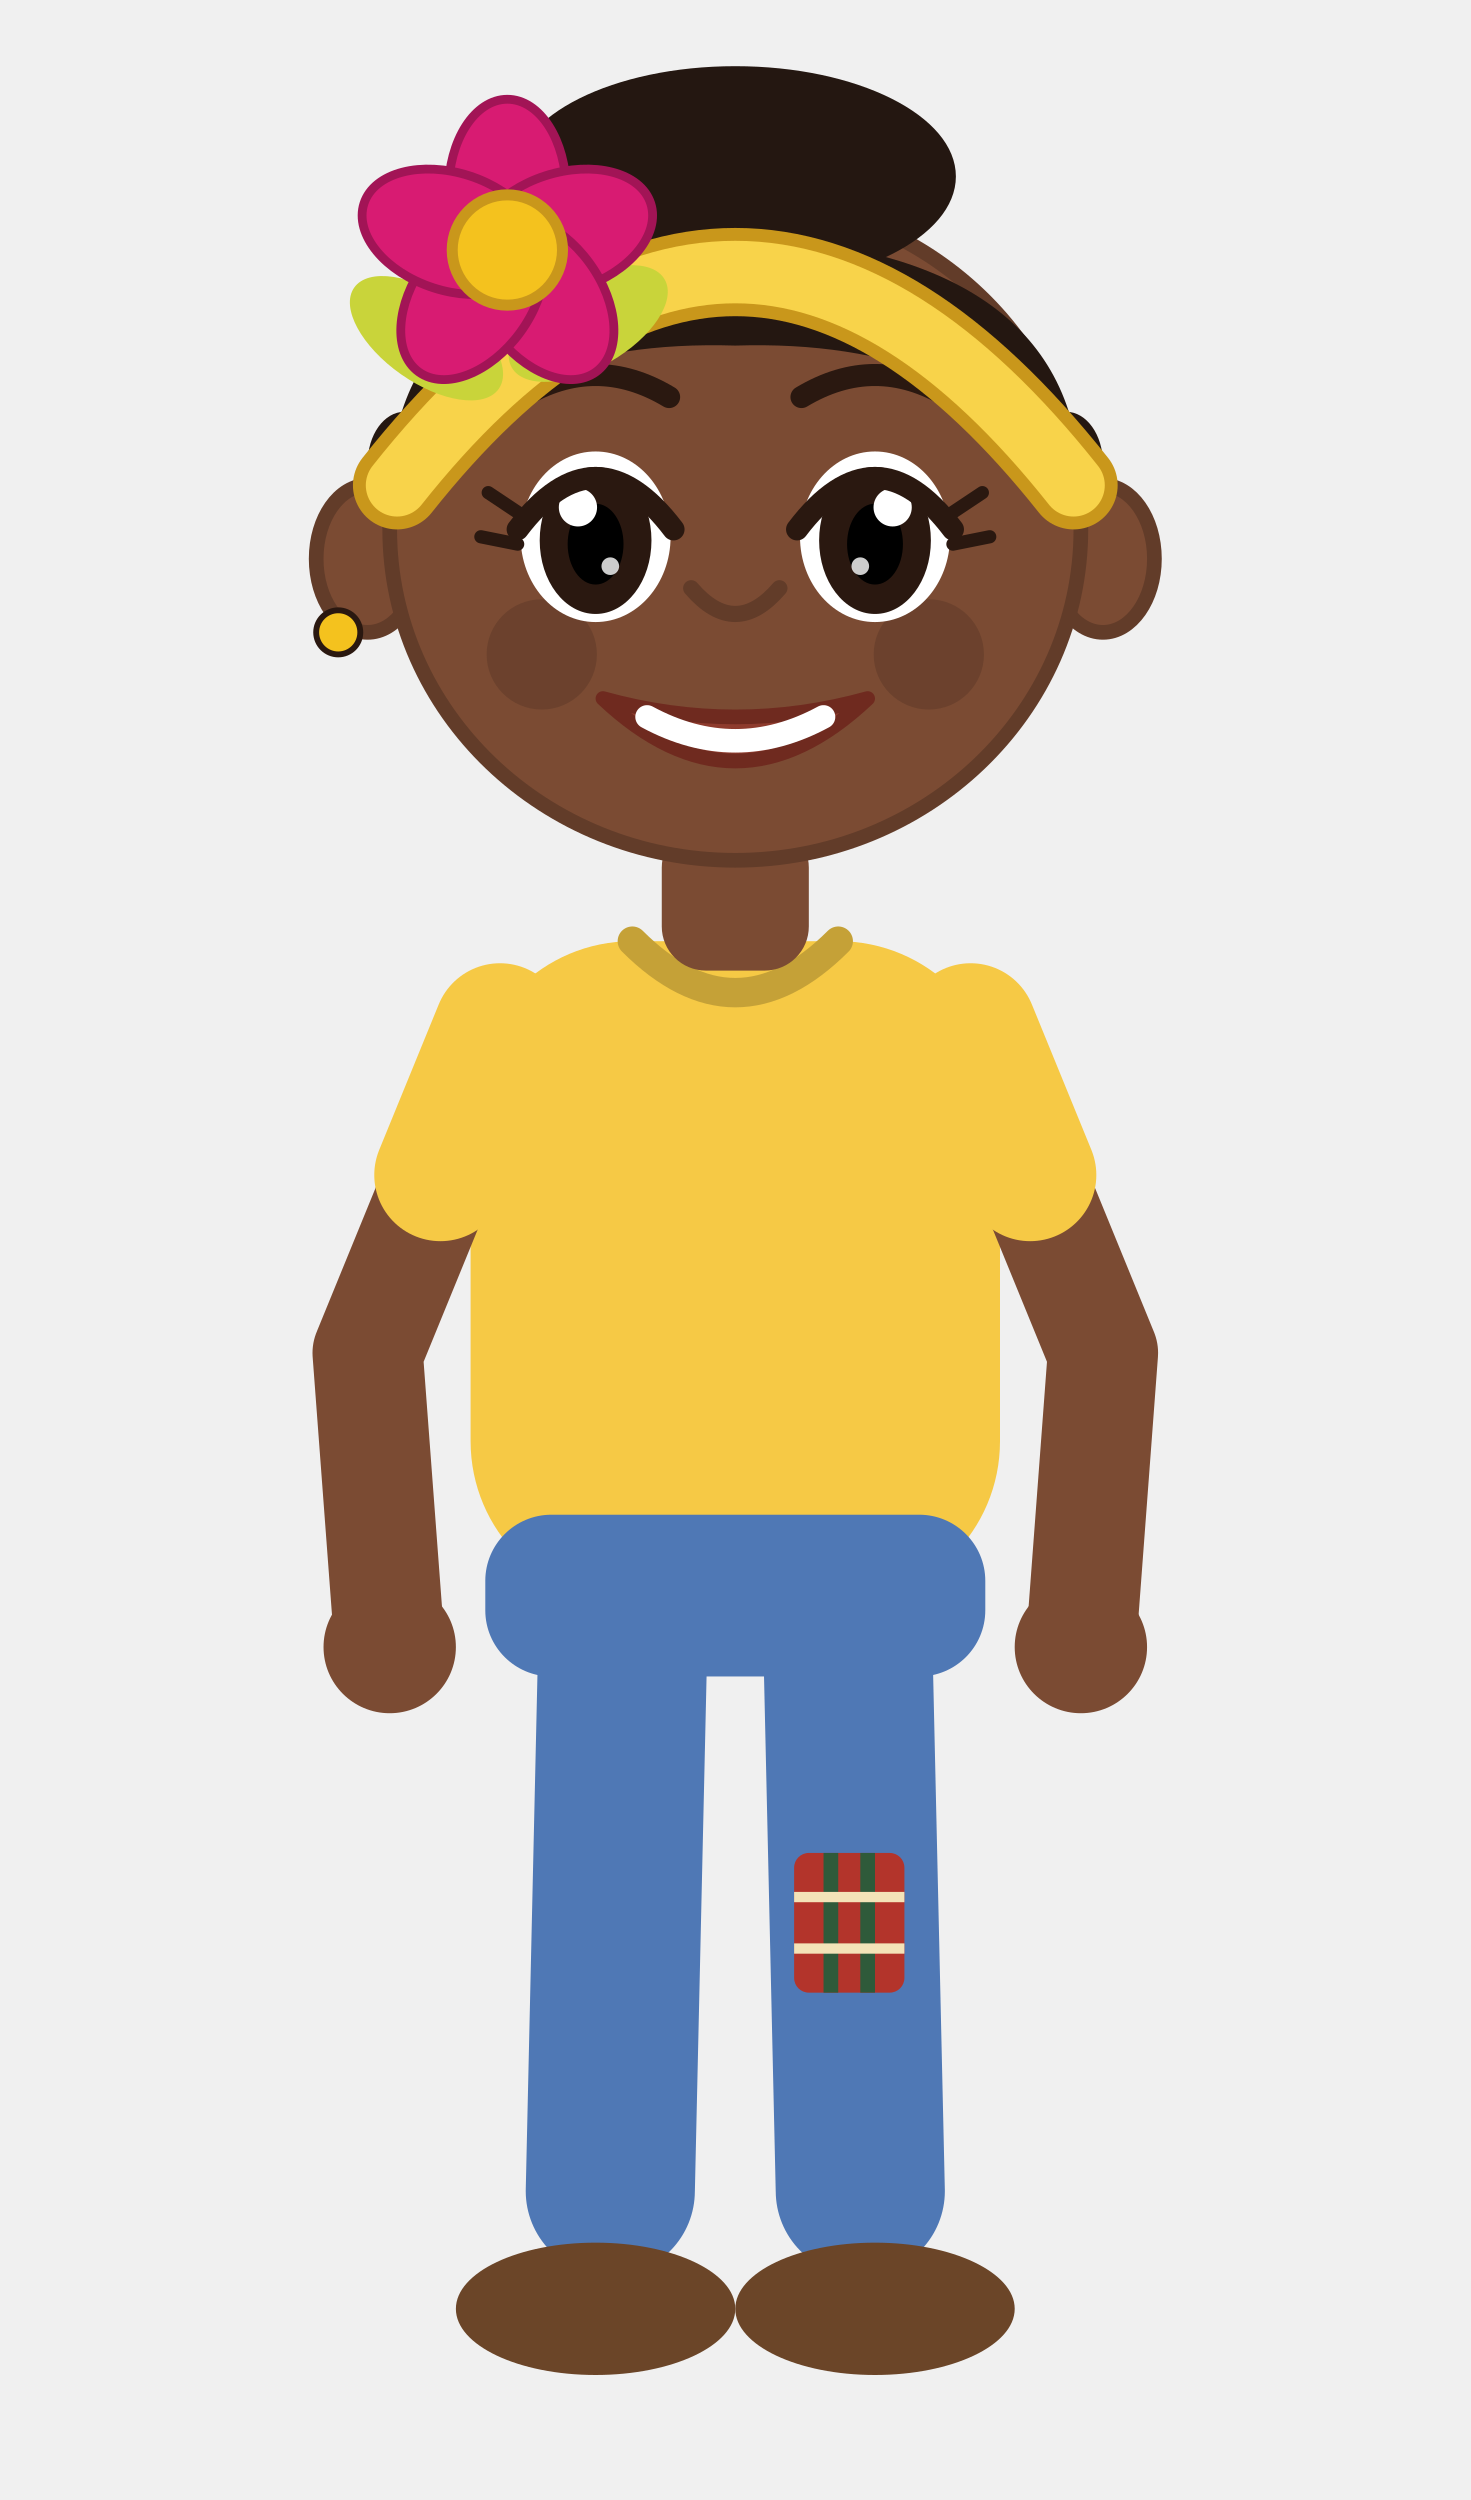
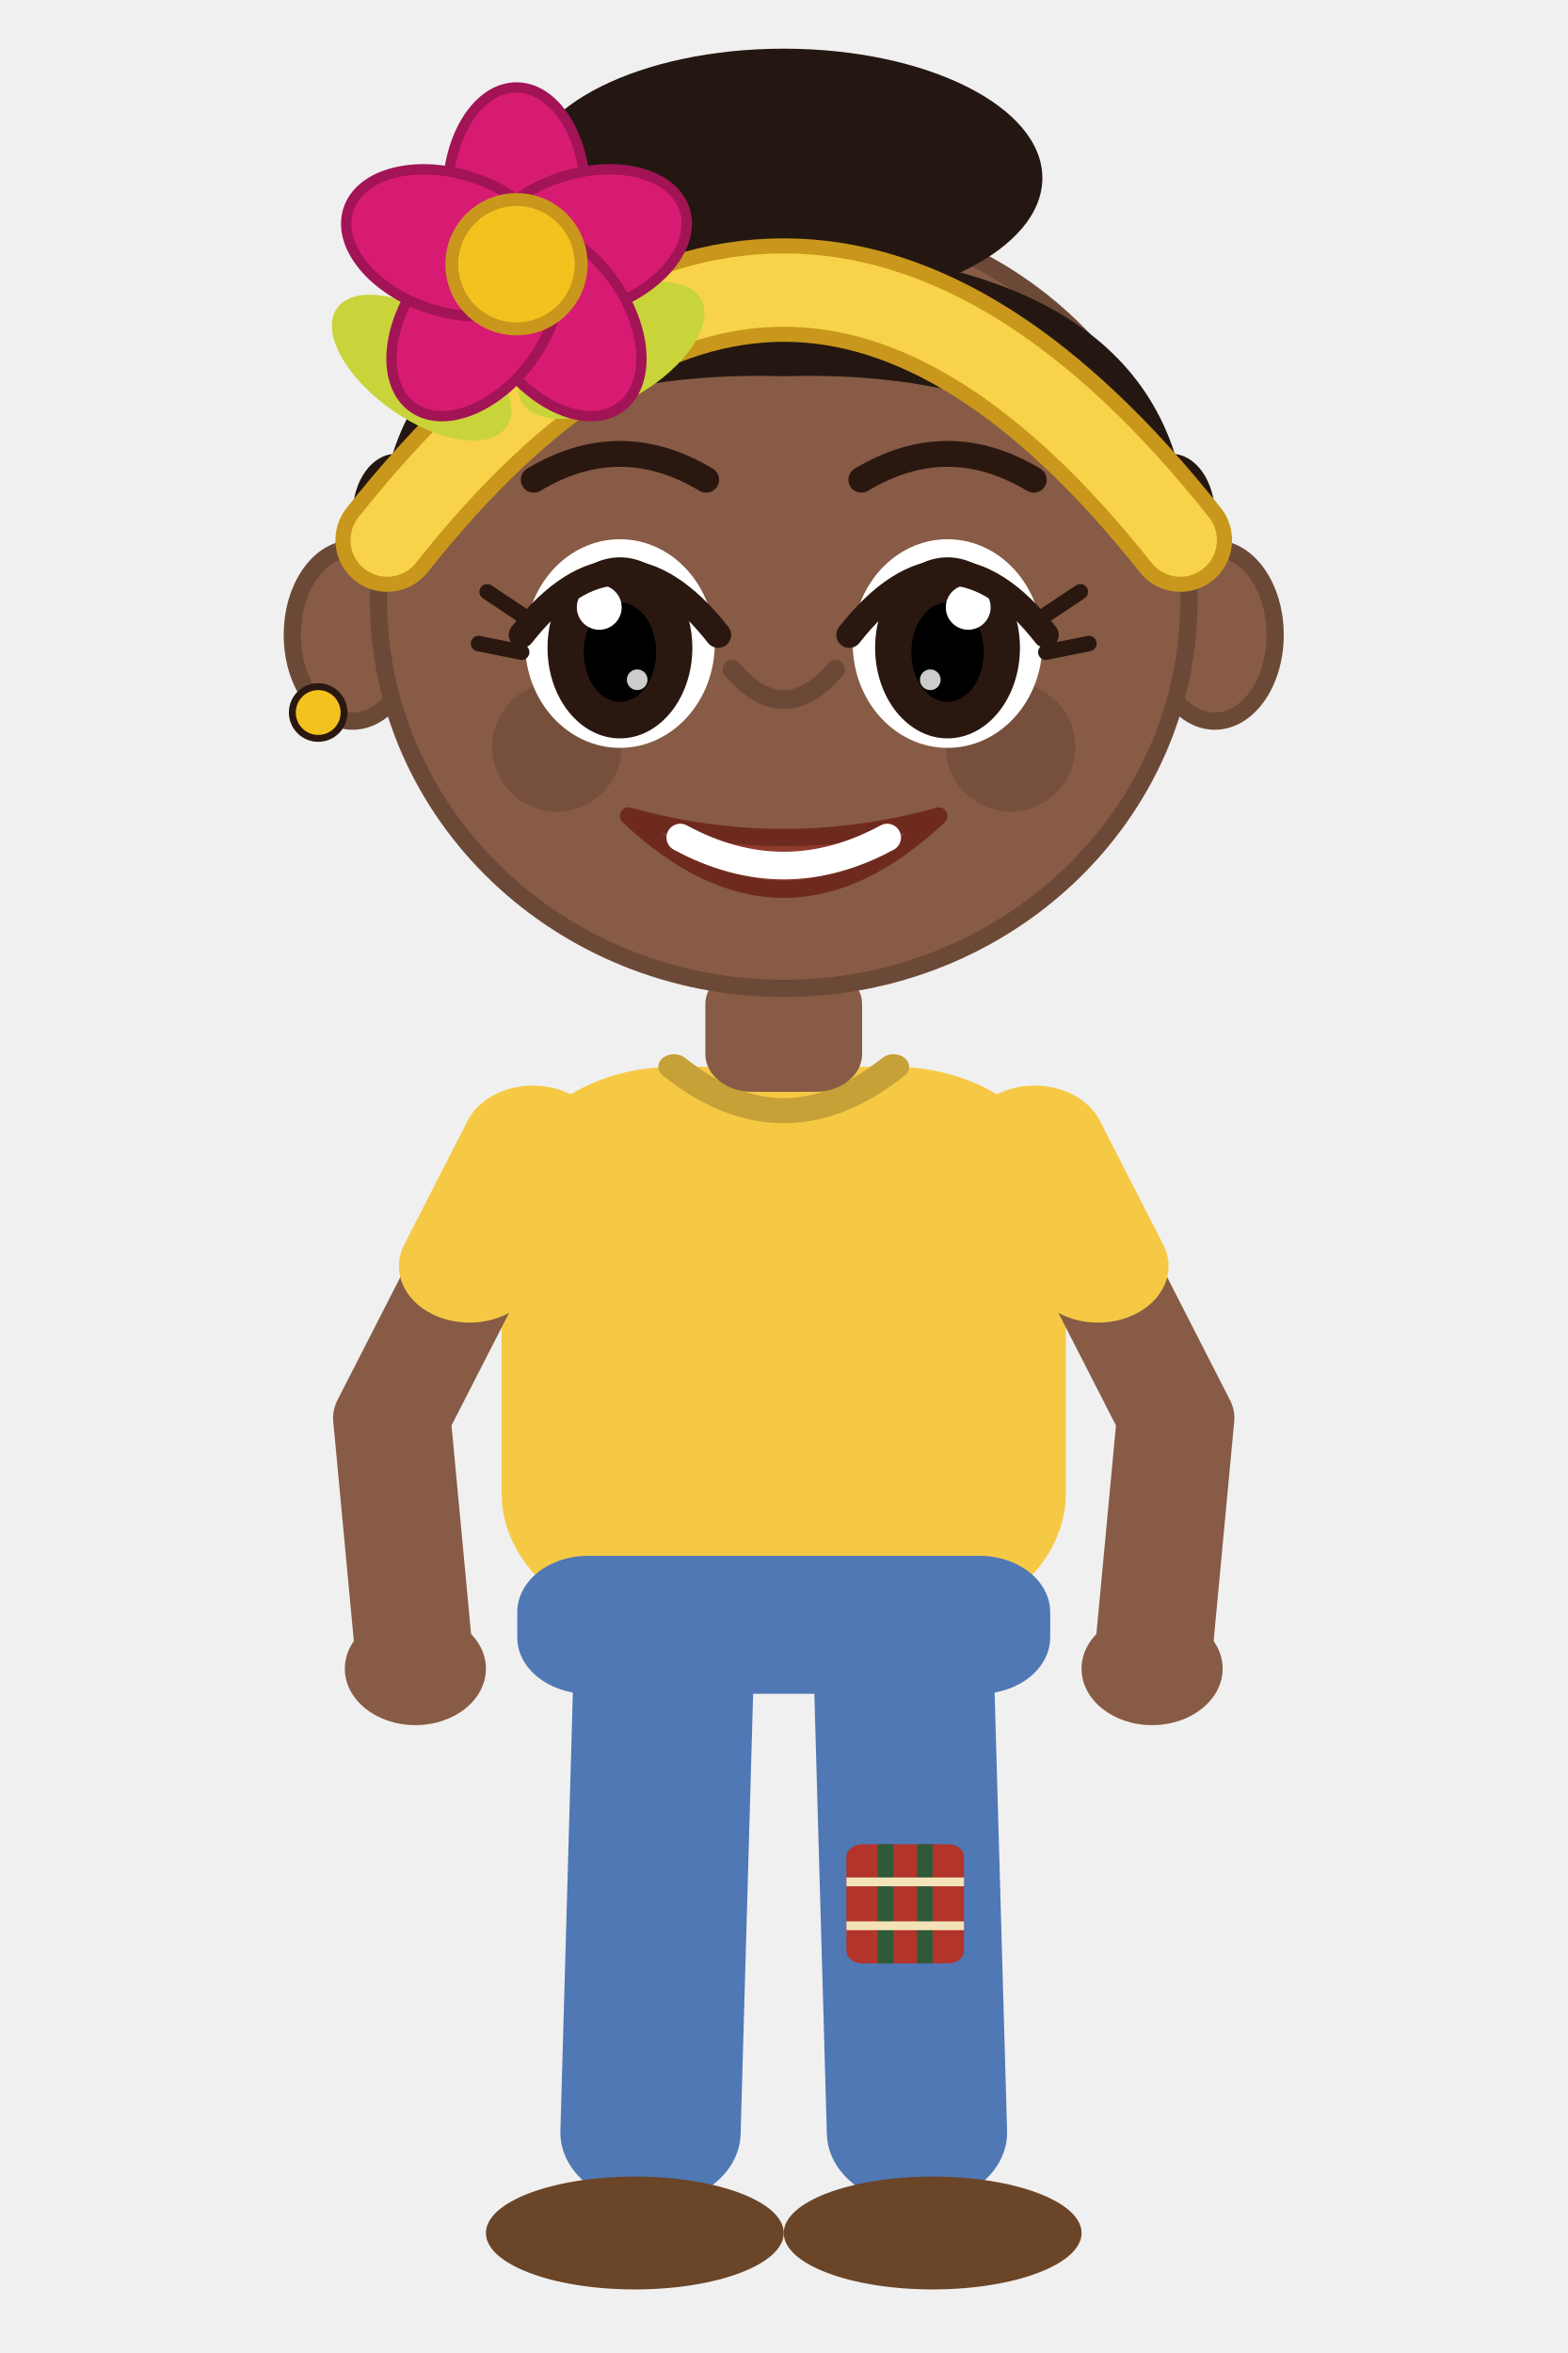
- <svg xmlns="http://www.w3.org/2000/svg" viewBox="0 0 200 340" width="400" height="680" role="img" aria-label="Niña de CIMIENTO">
-   <g stroke="#4F78B5" stroke-width="23" stroke-linecap="round">
-     <line x1="85" y1="210" x2="83" y2="298" />
-     <line x1="115" y1="210" x2="117" y2="298" />
-   </g>
-   <g>
-     <rect x="108" y="252" width="15" height="19" rx="2" fill="#B3342B" />
-     <g stroke="#2F5A3A" stroke-width="2">
-       <line x1="113" y1="252" x2="113" y2="271" />
-       <line x1="118" y1="252" x2="118" y2="271" />
+ <svg xmlns="http://www.w3.org/2000/svg" viewBox="0 -8 200 300" width="453" height="680" role="img" aria-label="Niña de CIMIENTO">
+   <g transform="translate(0 128) scale(1 0.8) translate(0 -128)">
+     <g stroke="#4F78B5" stroke-width="23" stroke-linecap="round">
+       <line x1="85" y1="210" x2="83" y2="298" />
+       <line x1="115" y1="210" x2="117" y2="298" />
    </g>
-     <g stroke="#F4E3B8" stroke-width="1.4">
-       <line x1="108" y1="258" x2="123" y2="258" />
-       <line x1="108" y1="265" x2="123" y2="265" />
+     <g>
+       <rect x="108" y="252" width="15" height="19" rx="2" fill="#B3342B" />
+       <g stroke="#2F5A3A" stroke-width="2">
+         <line x1="113" y1="252" x2="113" y2="271" />
+         <line x1="118" y1="252" x2="118" y2="271" />
+       </g>
+       <g stroke="#F4E3B8" stroke-width="1.4">
+         <line x1="108" y1="258" x2="123" y2="258" />
+         <line x1="108" y1="265" x2="123" y2="265" />
+       </g>
+     </g>
+     <g fill="#6B4528">
+       <ellipse cx="81" cy="314" rx="19" ry="9" />
+       <ellipse cx="119" cy="314" rx="19" ry="9" />
+     </g>
+     <rect x="64" y="128" width="72" height="90" rx="22" fill="#F6C945" />
+     <rect x="66" y="206" width="68" height="22" rx="9" fill="#4F78B5" />
+     <path d="M 86 128 Q 100 142 114 128" stroke="#c5a137" stroke-width="4" fill="none" stroke-linecap="round" />
+     <rect x="90" y="112" width="20" height="20" rx="6" fill="#875B45" />
+     <g stroke-linecap="round" stroke-linejoin="round" fill="none">
+       <g>
+         <polyline points="68,140 50,184 53,224" stroke="#875B45" stroke-width="15" />
+         <line x1="68" y1="140" x2="59.9" y2="159.8" stroke="#F6C945" stroke-width="18" />
+         <circle cx="53" cy="224" r="9" fill="#875B45" stroke="none" />
+       </g>
+       <g>
+         <polyline points="132,140 150,184 147,224" stroke="#875B45" stroke-width="15" />
+         <line x1="132" y1="140" x2="140.1" y2="159.8" stroke="#F6C945" stroke-width="18" />
+         <circle cx="147" cy="224" r="9" fill="#875B45" stroke="none" />
+       </g>
    </g>
  </g>
-   <g fill="#6B4528">
-     <ellipse cx="81" cy="314" rx="19" ry="9" />
-     <ellipse cx="119" cy="314" rx="19" ry="9" />
-   </g>
-   <rect x="64" y="128" width="72" height="90" rx="22" fill="#F6C945" />
-   <rect x="66" y="206" width="68" height="22" rx="9" fill="#4F78B5" />
-   <path d="M 86 128 Q 100 142 114 128" stroke="#c5a137" stroke-width="4" fill="none" stroke-linecap="round" />
-   <rect x="90" y="112" width="20" height="20" rx="6" fill="#7B4B33" />
-   <g stroke-linecap="round" stroke-linejoin="round" fill="none">
+   <g transform="translate(100 118) scale(1.1) translate(-100 -118)">
    <g>
-       <polyline points="68,140 50,184 53,224" stroke="#7B4B33" stroke-width="15" />
-       <line x1="68" y1="140" x2="59.9" y2="159.8" stroke="#F6C945" stroke-width="18" />
-       <circle cx="53" cy="224" r="9" fill="#7B4B33" stroke="none" />
-     </g>
-     <g>
-       <polyline points="132,140 150,184 147,224" stroke="#7B4B33" stroke-width="15" />
-       <line x1="132" y1="140" x2="140.1" y2="159.8" stroke="#F6C945" stroke-width="18" />
-       <circle cx="147" cy="224" r="9" fill="#7B4B33" stroke="none" />
-     </g>
-   </g>
-   <g>
-     <ellipse cx="50" cy="76" rx="7" ry="10" fill="#7B4B33" stroke="#623c29" stroke-width="2" />
-     <ellipse cx="150" cy="76" rx="7" ry="10" fill="#7B4B33" stroke="#623c29" stroke-width="2" />
-     <ellipse cx="100" cy="72" rx="47" ry="45" fill="#7B4B33" stroke="#623c29" stroke-width="2" />
-     <circle cx="73.68" cy="89" r="7.5" fill="#593625" opacity="0.45" />
-     <circle cx="126.32" cy="89" r="7.5" fill="#593625" opacity="0.45" />
-     <g>
-       <ellipse cx="81" cy="73" rx="10.2" ry="11.6" fill="#FFFFFF" />
-       <ellipse cx="81" cy="73.5" rx="7.6" ry="10" fill="#2A1810" />
-       <ellipse cx="81" cy="74" rx="3.8" ry="5.5" fill="#000" />
-       <circle cx="78.6" cy="69" r="2.6" fill="#fff" />
-       <circle cx="83" cy="77" r="1.2" fill="#fff" opacity="0.8" />
-       <path d="M 70.4 72 Q 81 58 91.6 72" stroke="#2A1810" stroke-width="3" fill="none" stroke-linecap="round" />
-       <g stroke="#2A1810" stroke-width="1.8" stroke-linecap="round">
-         <line x1="70.9" y1="70" x2="66.4" y2="67" />
-         <line x1="70.4" y1="74" x2="65.4" y2="73" />
+       <ellipse cx="50" cy="77" rx="7" ry="10" fill="#875B45" stroke="#6c4937" stroke-width="2" />
+       <ellipse cx="150" cy="77" rx="7" ry="10" fill="#875B45" stroke="#6c4937" stroke-width="2" />
+       <ellipse cx="100" cy="73" rx="47" ry="45" fill="#875B45" stroke="#6c4937" stroke-width="2" />
+       <circle cx="73.68" cy="90" r="7.5" fill="#614232" opacity="0.45" />
+       <circle cx="126.32" cy="90" r="7.5" fill="#614232" opacity="0.45" />
+       <g>
+         <ellipse cx="81" cy="78" rx="11" ry="12.1" fill="#FFFFFF" />
+         <ellipse cx="81" cy="78.5" rx="8.4" ry="10.5" fill="#2A1810" />
+         <ellipse cx="81" cy="79" rx="4.2" ry="5.775" fill="#000" />
+         <circle cx="78.6" cy="73.8" r="2.6" fill="#fff" />
+         <circle cx="83" cy="82.2" r="1.2" fill="#fff" opacity="0.8" />
+         <path d="M 69.6 77 Q 81 62.5 92.4 77" stroke="#2A1810" stroke-width="3" fill="none" stroke-linecap="round" />
+         <g stroke="#2A1810" stroke-width="1.8" stroke-linecap="round">
+           <line x1="70.1" y1="75" x2="65.6" y2="72" />
+           <line x1="69.6" y1="79" x2="64.6" y2="78" />
+         </g>
+       </g>
+       <g>
+         <ellipse cx="119" cy="78" rx="11" ry="12.1" fill="#FFFFFF" />
+         <ellipse cx="119" cy="78.5" rx="8.4" ry="10.5" fill="#2A1810" />
+         <ellipse cx="119" cy="79" rx="4.2" ry="5.775" fill="#000" />
+         <circle cx="121.4" cy="73.8" r="2.6" fill="#fff" />
+         <circle cx="117" cy="82.2" r="1.2" fill="#fff" opacity="0.8" />
+         <path d="M 107.6 77 Q 119 62.5 130.4 77" stroke="#2A1810" stroke-width="3" fill="none" stroke-linecap="round" />
+         <g stroke="#2A1810" stroke-width="1.8" stroke-linecap="round">
+           <line x1="129.9" y1="75" x2="134.4" y2="72" />
+           <line x1="130.4" y1="79" x2="135.4" y2="78" />
+         </g>
+       </g>
+       <g stroke="#2A1810" stroke-width="3" fill="none" stroke-linecap="round">
+         <path d="M 71 59 Q 81 53 91 59" />
+         <path d="M 109 59 Q 119 53 129 59" />
+       </g>
+       <path d="M 94 81 Q 100 88 106 81" stroke="#6c4937" stroke-width="2.2" fill="none" stroke-linecap="round" />
+       <g>
+         <path d="M 82 98 Q 100 115 118 98 Q 100 103 82 98 Z" fill="#8E3B2D" stroke="#6F2A1F" stroke-width="2" stroke-linejoin="round" />
+         <path d="M 88 100.5 Q 100 107 112 100.5" stroke="#fff" stroke-width="3.2" fill="none" stroke-linecap="round" />
      </g>
    </g>
+     <ellipse cx="100" cy="24" rx="30" ry="15" fill="#241711" />
+     <path d="M 53 66 Q 54 34 100 32 Q 146 34 147 66 Q 132 46 100 47 Q 68 46 53 66 Z" fill="#241711" />
+     <ellipse cx="55" cy="63" rx="5" ry="7" fill="#241711" />
+     <ellipse cx="145" cy="63" rx="5" ry="7" fill="#241711" />
+     <path d="M 54 66 Q 100 8 146 66" stroke="#C9971B" stroke-width="12" fill="none" stroke-linecap="round" />
+     <path d="M 54 66 Q 100 8 146 66" stroke="#F8D34A" stroke-width="8.5" fill="none" stroke-linecap="round" />
    <g>
-       <ellipse cx="119" cy="73" rx="10.2" ry="11.6" fill="#FFFFFF" />
-       <ellipse cx="119" cy="73.5" rx="7.6" ry="10" fill="#2A1810" />
-       <ellipse cx="119" cy="74" rx="3.8" ry="5.5" fill="#000" />
-       <circle cx="121.4" cy="69" r="2.6" fill="#fff" />
-       <circle cx="117" cy="77" r="1.2" fill="#fff" opacity="0.8" />
-       <path d="M 108.4 72 Q 119 58 129.6 72" stroke="#2A1810" stroke-width="3" fill="none" stroke-linecap="round" />
-       <g stroke="#2A1810" stroke-width="1.8" stroke-linecap="round">
-         <line x1="129.1" y1="70" x2="133.6" y2="67" />
-         <line x1="129.6" y1="74" x2="134.6" y2="73" />
-       </g>
+       <ellipse cx="58" cy="46" rx="12" ry="6" fill="#C9D43A" transform="rotate(35 58 46)" />
+       <ellipse cx="80" cy="44" rx="12" ry="6" fill="#C9D43A" transform="rotate(-30 80 44)" />
+       <ellipse cx="69" cy="26" rx="8" ry="12.5" fill="#D81B72" stroke="#a21456" stroke-width="1.2" transform="rotate(0 69 34)" />
+       <ellipse cx="69" cy="26" rx="8" ry="12.5" fill="#D81B72" stroke="#a21456" stroke-width="1.2" transform="rotate(72 69 34)" />
+       <ellipse cx="69" cy="26" rx="8" ry="12.5" fill="#D81B72" stroke="#a21456" stroke-width="1.2" transform="rotate(144 69 34)" />
+       <ellipse cx="69" cy="26" rx="8" ry="12.5" fill="#D81B72" stroke="#a21456" stroke-width="1.2" transform="rotate(216 69 34)" />
+       <ellipse cx="69" cy="26" rx="8" ry="12.5" fill="#D81B72" stroke="#a21456" stroke-width="1.2" transform="rotate(288 69 34)" />
+       <circle cx="69" cy="34" r="7.5" fill="#F4C21E" stroke="#C9971B" stroke-width="1.5" />
    </g>
-     <g stroke="#2A1810" stroke-width="3" fill="none" stroke-linecap="round">
-       <path d="M 71 54 Q 81 48 91 54" />
-       <path d="M 109 54 Q 119 48 129 54" />
-     </g>
-     <path d="M 94 80 Q 100 87 106 80" stroke="#623c29" stroke-width="2.2" fill="none" stroke-linecap="round" />
-     <g>
-       <path d="M 82 95 Q 100 112 118 95 Q 100 100 82 95 Z" fill="#8E3B2D" stroke="#6F2A1F" stroke-width="2" stroke-linejoin="round" />
-       <path d="M 88 97.5 Q 100 104 112 97.5" stroke="#fff" stroke-width="3.2" fill="none" stroke-linecap="round" />
-     </g>
+     <circle cx="46" cy="86" r="3" fill="#F4C21E" stroke="#2A1810" stroke-width="0.8" />
  </g>
-   <ellipse cx="100" cy="24" rx="30" ry="15" fill="#241711" />
-   <path d="M 53 66 Q 54 34 100 32 Q 146 34 147 66 Q 132 46 100 47 Q 68 46 53 66 Z" fill="#241711" />
-   <ellipse cx="55" cy="63" rx="5" ry="7" fill="#241711" />
-   <ellipse cx="145" cy="63" rx="5" ry="7" fill="#241711" />
-   <path d="M 54 66 Q 100 8 146 66" stroke="#C9971B" stroke-width="12" fill="none" stroke-linecap="round" />
-   <path d="M 54 66 Q 100 8 146 66" stroke="#F8D34A" stroke-width="8.5" fill="none" stroke-linecap="round" />
-   <g>
-     <ellipse cx="58" cy="46" rx="12" ry="6" fill="#C9D43A" transform="rotate(35 58 46)" />
-     <ellipse cx="80" cy="44" rx="12" ry="6" fill="#C9D43A" transform="rotate(-30 80 44)" />
-     <ellipse cx="69" cy="26" rx="8" ry="12.5" fill="#D81B72" stroke="#a21456" stroke-width="1.2" transform="rotate(0 69 34)" />
-     <ellipse cx="69" cy="26" rx="8" ry="12.5" fill="#D81B72" stroke="#a21456" stroke-width="1.2" transform="rotate(72 69 34)" />
-     <ellipse cx="69" cy="26" rx="8" ry="12.5" fill="#D81B72" stroke="#a21456" stroke-width="1.2" transform="rotate(144 69 34)" />
-     <ellipse cx="69" cy="26" rx="8" ry="12.5" fill="#D81B72" stroke="#a21456" stroke-width="1.2" transform="rotate(216 69 34)" />
-     <ellipse cx="69" cy="26" rx="8" ry="12.5" fill="#D81B72" stroke="#a21456" stroke-width="1.2" transform="rotate(288 69 34)" />
-     <circle cx="69" cy="34" r="7.5" fill="#F4C21E" stroke="#C9971B" stroke-width="1.5" />
-   </g>
-   <circle cx="46" cy="86" r="3" fill="#F4C21E" stroke="#2A1810" stroke-width="0.8" />
</svg>
